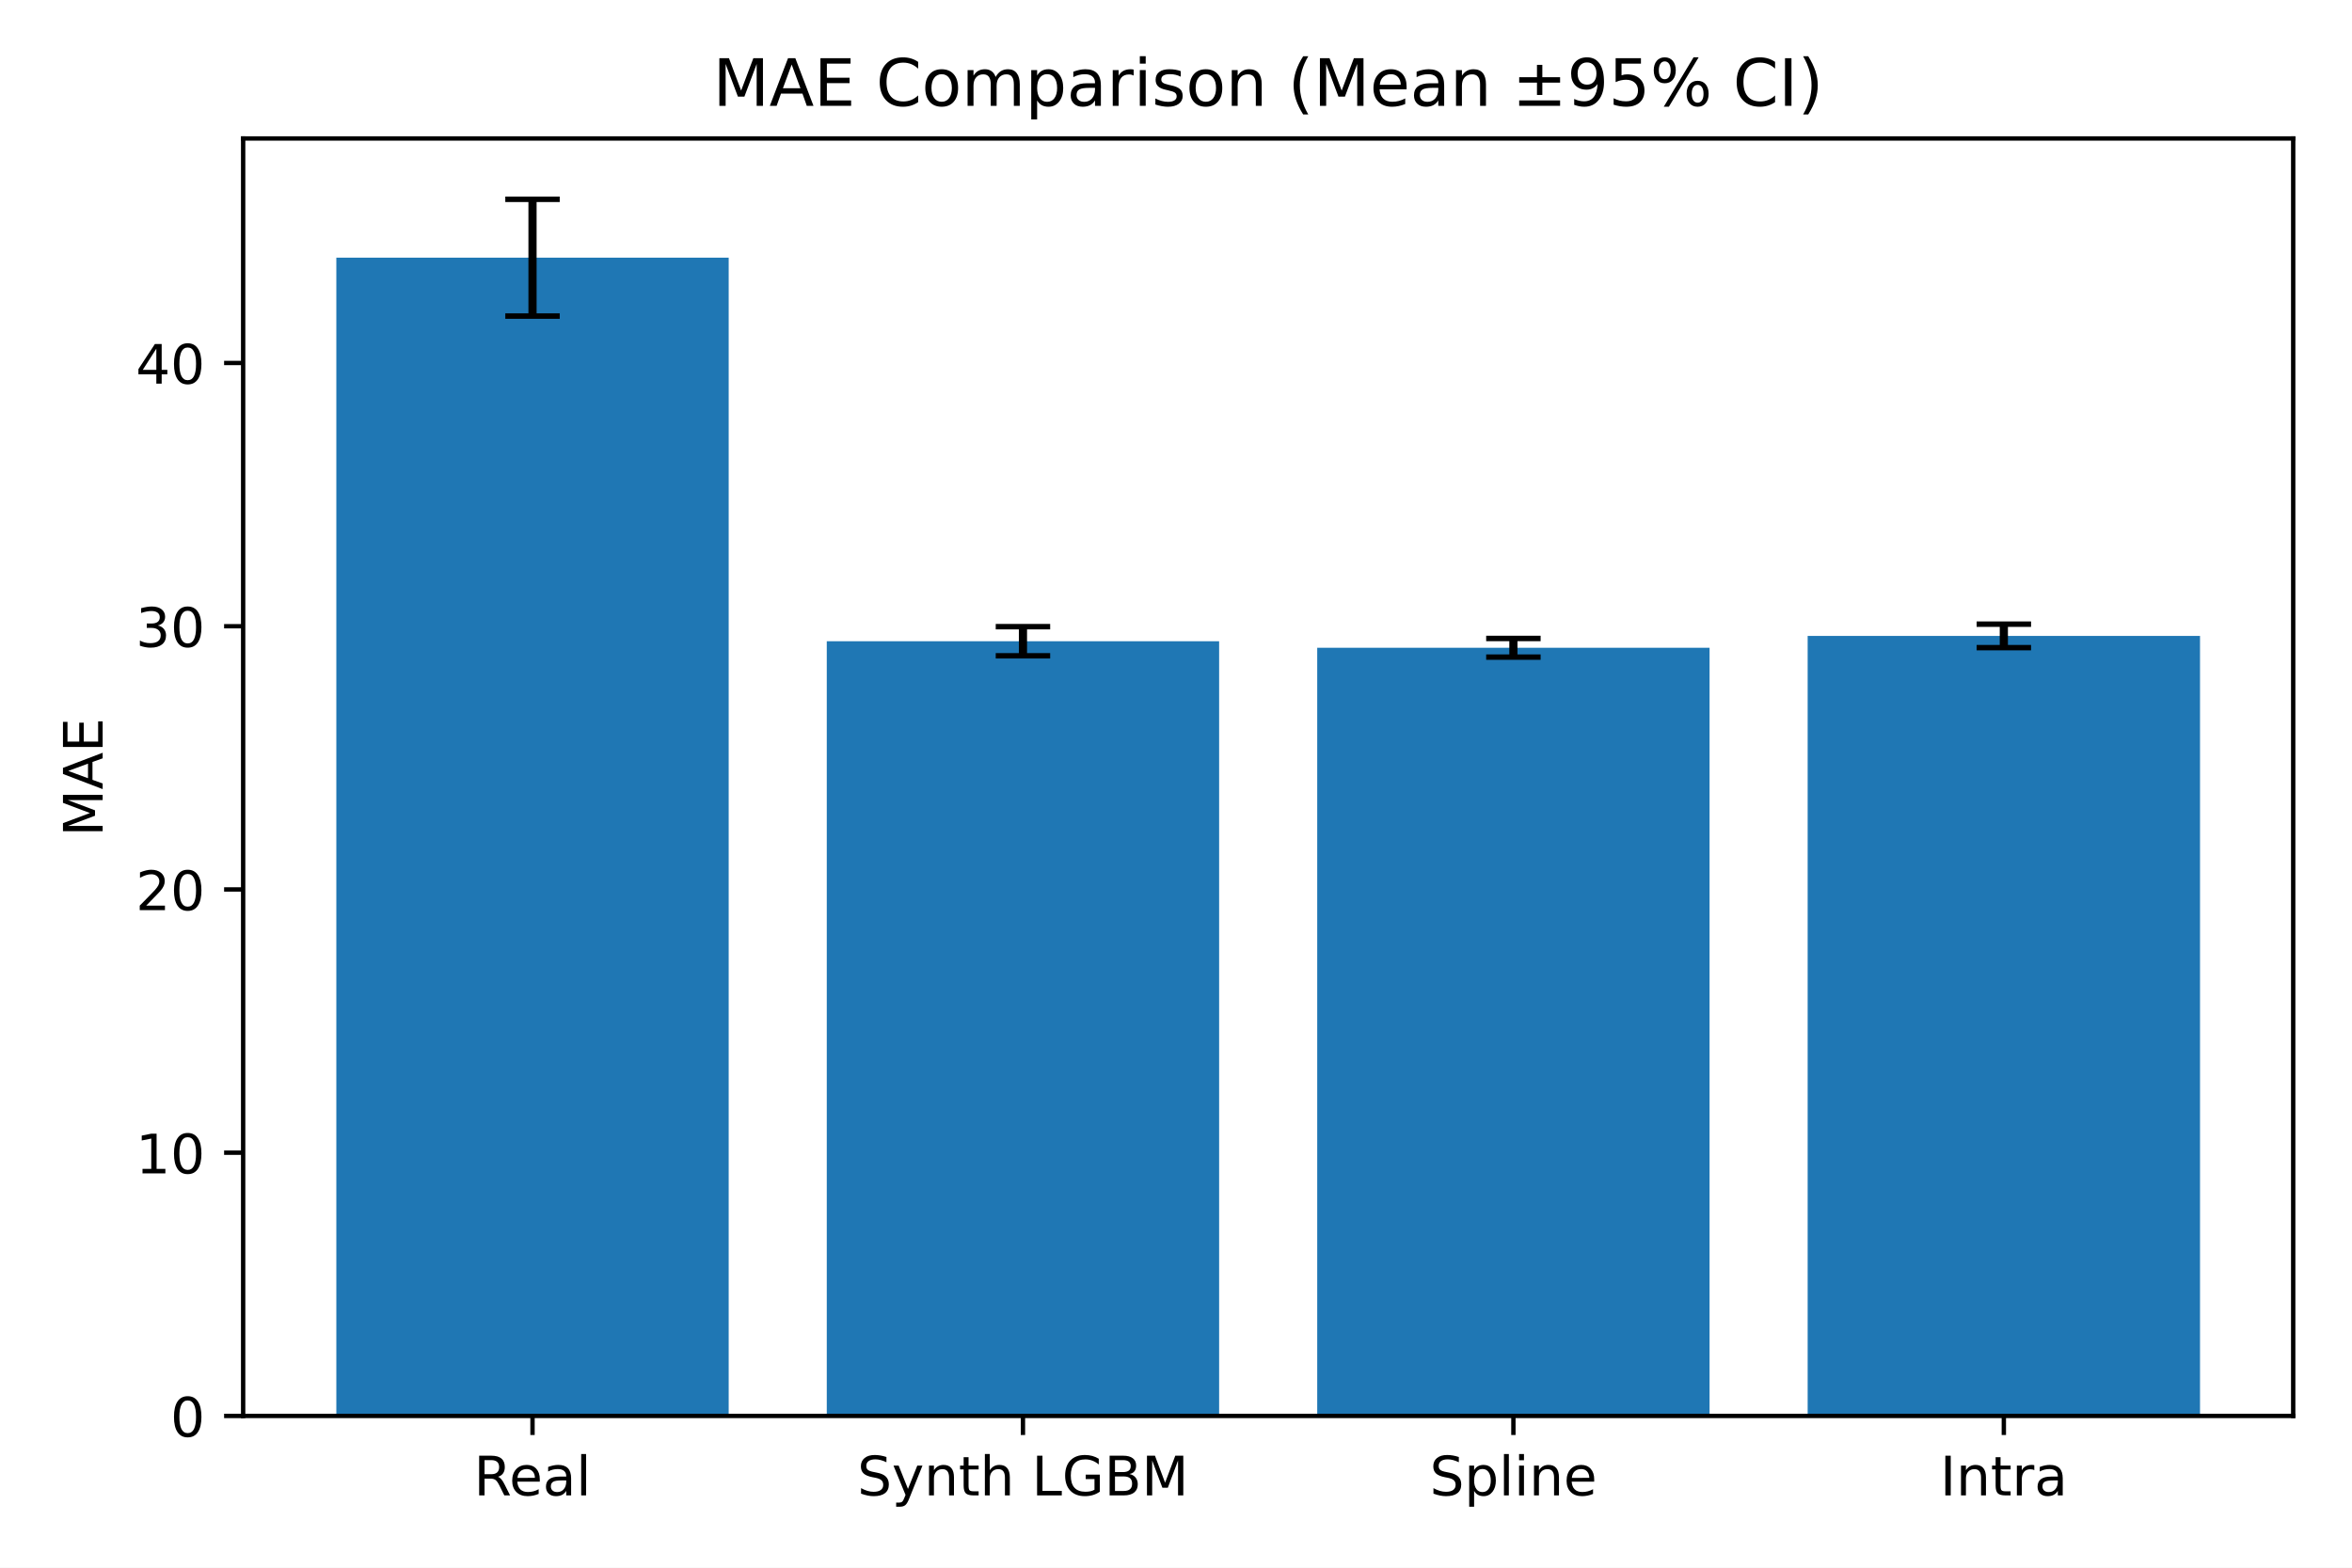
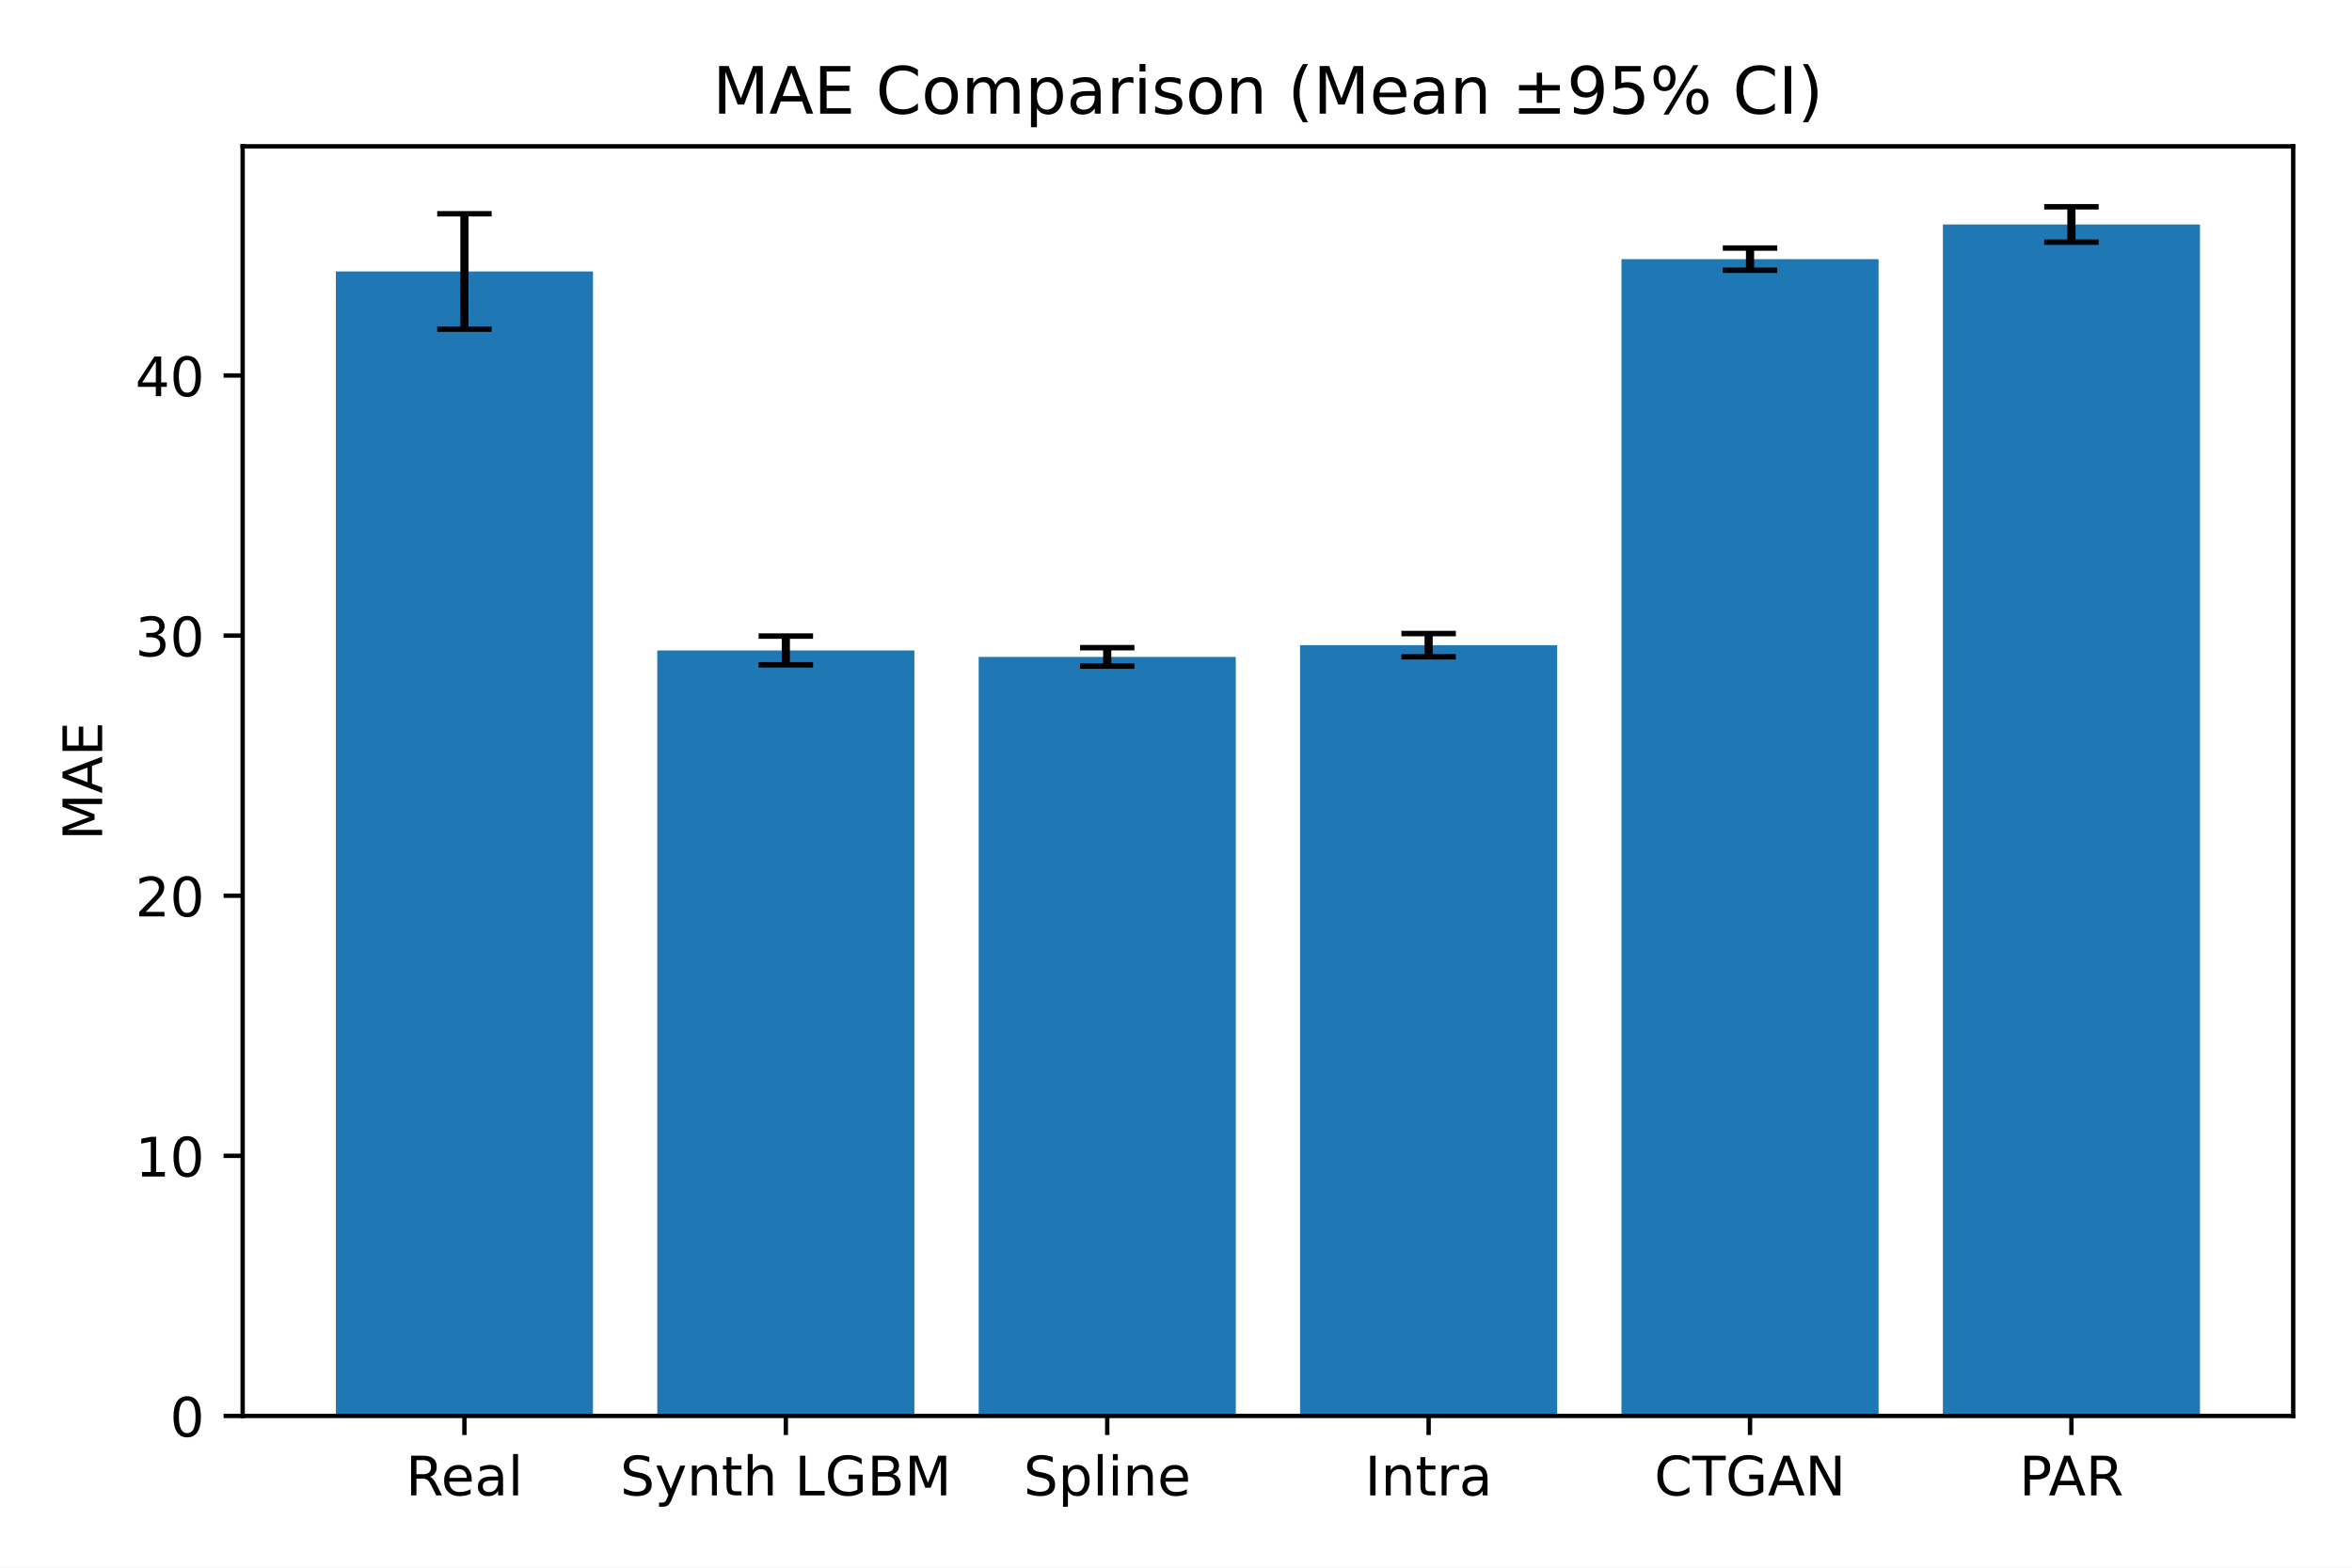
<svg xmlns="http://www.w3.org/2000/svg" xmlns:xlink="http://www.w3.org/1999/xlink" width="432pt" height="288pt" viewBox="0 0 432 288" version="1.1">
  <defs>
    <style type="text/css">*{stroke-linejoin: round; stroke-linecap: butt}</style>
  </defs>
  <g id="figure_1">
    <g id="patch_1">
      <path d="M 0 288  L 432 288  L 432 0  L 0 0  z " style="fill: #ffffff" />
    </g>
    <g id="axes_1">
      <g id="patch_2">
-         <path d="M 44.66 260.12  L 421.2 260.12  L 421.2 25.44  L 44.66 25.44  z " style="fill: #ffffff" />
+         <path d="M 44.57 260.12  L 421.2 260.12  L 421.2 26.88  L 44.57 26.88  z " style="fill: #ffffff" />
      </g>
      <g id="patch_3">
-         <path d="M 61.775 260.12  L 133.841 260.12  L 133.841 47.341  L 61.775 47.341  z " clip-path="url(#p9db245fe39)" style="fill: #1f77b4" />
+         <path d="M 61.69 260.12  L 108.916 260.12  L 108.916 49.871  L 61.69 49.871  z " clip-path="url(#p31f919d23a)" style="fill: #1f77b4" />
      </g>
      <g id="patch_4">
-         <path d="M 151.857 260.12  L 223.922 260.12  L 223.922 117.802  L 151.857 117.802  z " clip-path="url(#p9db245fe39)" style="fill: #1f77b4" />
+         <path d="M 120.722 260.12  L 167.949 260.12  L 167.949 119.494  L 120.722 119.494  z " clip-path="url(#p31f919d23a)" style="fill: #1f77b4" />
      </g>
      <g id="patch_5">
-         <path d="M 241.938 260.12  L 314.003 260.12  L 314.003 119.003  L 241.938 119.003  z " clip-path="url(#p9db245fe39)" style="fill: #1f77b4" />
+         <path d="M 179.755 260.12  L 226.982 260.12  L 226.982 120.681  L 179.755 120.681  z " clip-path="url(#p31f919d23a)" style="fill: #1f77b4" />
      </g>
      <g id="patch_6">
-         <path d="M 332.019 260.12  L 404.085 260.12  L 404.085 116.821  L 332.019 116.821  z " clip-path="url(#p9db245fe39)" style="fill: #1f77b4" />
+         <path d="M 238.788 260.12  L 286.015 260.12  L 286.015 118.525  L 238.788 118.525  z " clip-path="url(#p31f919d23a)" style="fill: #1f77b4" />
+       </g>
+       <g id="patch_7">
+         <path d="M 297.821 260.12  L 345.048 260.12  L 345.048 47.612  L 297.821 47.612  z " clip-path="url(#p31f919d23a)" style="fill: #1f77b4" />
+       </g>
+       <g id="patch_8">
+         <path d="M 356.854 260.12  L 404.08 260.12  L 404.08 41.238  L 356.854 41.238  z " clip-path="url(#p31f919d23a)" style="fill: #1f77b4" />
      </g>
      <g id="matplotlib.axis_1">
        <g id="xtick_1">
          <g id="line2d_1">
            <defs>
-               <path id="m8ccba2ade0" d="M 0 0  L 0 3.5  " style="stroke: #000000; stroke-width: 0.8" />
+               <path id="me84901cdd6" d="M 0 0  L 0 3.5  " style="stroke: #000000; stroke-width: 0.8" />
            </defs>
            <g>
-               <use xlink:href="#m8ccba2ade0" x="97.808" y="260.12" style="stroke: #000000; stroke-width: 0.8" />
+               <use xlink:href="#me84901cdd6" x="85.303" y="260.12" style="stroke: #000000; stroke-width: 0.8" />
            </g>
          </g>
          <g id="text_1">
-             <g transform="translate(87.02908 274.7184) scale(0.1 -0.1)">
+             <g transform="translate(74.5238 274.7184) scale(0.1 -0.1)">
              <defs>
                <path id="DejaVuSans-52" d="M 2841 2188  Q 3044 2119 3236 1894  Q 3428 1669 3622 1275  L 4263 0  L 3584 0  L 2988 1197  Q 2756 1666 2539 1819  Q 2322 1972 1947 1972  L 1259 1972  L 1259 0  L 628 0  L 628 4666  L 2053 4666  Q 2853 4666 3247 4331  Q 3641 3997 3641 3322  Q 3641 2881 3436 2590  Q 3231 2300 2841 2188  z M 1259 4147  L 1259 2491  L 2053 2491  Q 2509 2491 2742 2702  Q 2975 2913 2975 3322  Q 2975 3731 2742 3939  Q 2509 4147 2053 4147  L 1259 4147  z " transform="scale(0.015625)" />
                <path id="DejaVuSans-65" d="M 3597 1894  L 3597 1613  L 953 1613  Q 991 1019 1311 708  Q 1631 397 2203 397  Q 2534 397 2845 478  Q 3156 559 3463 722  L 3463 178  Q 3153 47 2828 -22  Q 2503 -91 2169 -91  Q 1331 -91 842 396  Q 353 884 353 1716  Q 353 2575 817 3079  Q 1281 3584 2069 3584  Q 2775 3584 3186 3129  Q 3597 2675 3597 1894  z M 3022 2063  Q 3016 2534 2758 2815  Q 2500 3097 2075 3097  Q 1594 3097 1305 2825  Q 1016 2553 972 2059  L 3022 2063  z " transform="scale(0.015625)" />
                <path id="DejaVuSans-61" d="M 2194 1759  Q 1497 1759 1228 1600  Q 959 1441 959 1056  Q 959 750 1161 570  Q 1363 391 1709 391  Q 2188 391 2477 730  Q 2766 1069 2766 1631  L 2766 1759  L 2194 1759  z M 3341 1997  L 3341 0  L 2766 0  L 2766 531  Q 2569 213 2275 61  Q 1981 -91 1556 -91  Q 1019 -91 701 211  Q 384 513 384 1019  Q 384 1609 779 1909  Q 1175 2209 1959 2209  L 2766 2209  L 2766 2266  Q 2766 2663 2505 2880  Q 2244 3097 1772 3097  Q 1472 3097 1187 3025  Q 903 2953 641 2809  L 641 3341  Q 956 3463 1253 3523  Q 1550 3584 1831 3584  Q 2591 3584 2966 3190  Q 3341 2797 3341 1997  z " transform="scale(0.015625)" />
                <path id="DejaVuSans-6c" d="M 603 4863  L 1178 4863  L 1178 0  L 603 0  L 603 4863  z " transform="scale(0.015625)" />
              </defs>
              <use xlink:href="#DejaVuSans-52" />
              <use xlink:href="#DejaVuSans-65" transform="translate(64.98242 0)" />
              <use xlink:href="#DejaVuSans-61" transform="translate(126.5059 0)" />
              <use xlink:href="#DejaVuSans-6c" transform="translate(187.7852 0)" />
            </g>
          </g>
        </g>
        <g id="xtick_2">
          <g id="line2d_2">
            <g>
-               <use xlink:href="#m8ccba2ade0" x="187.889" y="260.12" style="stroke: #000000; stroke-width: 0.8" />
+               <use xlink:href="#me84901cdd6" x="144.336" y="260.12" style="stroke: #000000; stroke-width: 0.8" />
            </g>
          </g>
          <g id="text_2">
-             <g transform="translate(157.4643 274.7184) scale(0.1 -0.1)">
+             <g transform="translate(113.9106 274.7184) scale(0.1 -0.1)">
              <defs>
                <path id="DejaVuSans-53" d="M 3425 4513  L 3425 3897  Q 3066 4069 2747 4153  Q 2428 4238 2131 4238  Q 1616 4238 1336 4038  Q 1056 3838 1056 3469  Q 1056 3159 1242 3001  Q 1428 2844 1947 2747  L 2328 2669  Q 3034 2534 3370 2195  Q 3706 1856 3706 1288  Q 3706 609 3251 259  Q 2797 -91 1919 -91  Q 1588 -91 1214 -16  Q 841 59 441 206  L 441 856  Q 825 641 1194 531  Q 1563 422 1919 422  Q 2459 422 2753 634  Q 3047 847 3047 1241  Q 3047 1584 2836 1778  Q 2625 1972 2144 2069  L 1759 2144  Q 1053 2284 737 2584  Q 422 2884 422 3419  Q 422 4038 858 4394  Q 1294 4750 2059 4750  Q 2388 4750 2728 4690  Q 3069 4631 3425 4513  z " transform="scale(0.015625)" />
                <path id="DejaVuSans-79" d="M 2059 -325  Q 1816 -950 1584 -1140  Q 1353 -1331 966 -1331  L 506 -1331  L 506 -850  L 844 -850  Q 1081 -850 1212 -737  Q 1344 -625 1503 -206  L 1606 56  L 191 3500  L 800 3500  L 1894 763  L 2988 3500  L 3597 3500  L 2059 -325  z " transform="scale(0.015625)" />
                <path id="DejaVuSans-6e" d="M 3513 2113  L 3513 0  L 2938 0  L 2938 2094  Q 2938 2591 2744 2837  Q 2550 3084 2163 3084  Q 1697 3084 1428 2787  Q 1159 2491 1159 1978  L 1159 0  L 581 0  L 581 3500  L 1159 3500  L 1159 2956  Q 1366 3272 1645 3428  Q 1925 3584 2291 3584  Q 2894 3584 3203 3211  Q 3513 2838 3513 2113  z " transform="scale(0.015625)" />
                <path id="DejaVuSans-74" d="M 1172 4494  L 1172 3500  L 2356 3500  L 2356 3053  L 1172 3053  L 1172 1153  Q 1172 725 1289 603  Q 1406 481 1766 481  L 2356 481  L 2356 0  L 1766 0  Q 1100 0 847 248  Q 594 497 594 1153  L 594 3053  L 172 3053  L 172 3500  L 594 3500  L 594 4494  L 1172 4494  z " transform="scale(0.015625)" />
                <path id="DejaVuSans-68" d="M 3513 2113  L 3513 0  L 2938 0  L 2938 2094  Q 2938 2591 2744 2837  Q 2550 3084 2163 3084  Q 1697 3084 1428 2787  Q 1159 2491 1159 1978  L 1159 0  L 581 0  L 581 4863  L 1159 4863  L 1159 2956  Q 1366 3272 1645 3428  Q 1925 3584 2291 3584  Q 2894 3584 3203 3211  Q 3513 2838 3513 2113  z " transform="scale(0.015625)" />
                <path id="DejaVuSans-20" transform="scale(0.015625)" />
                <path id="DejaVuSans-4c" d="M 628 4666  L 1259 4666  L 1259 531  L 3531 531  L 3531 0  L 628 0  L 628 4666  z " transform="scale(0.015625)" />
                <path id="DejaVuSans-47" d="M 3809 666  L 3809 1919  L 2778 1919  L 2778 2438  L 4434 2438  L 4434 434  Q 4069 175 3628 42  Q 3188 -91 2688 -91  Q 1594 -91 976 548  Q 359 1188 359 2328  Q 359 3472 976 4111  Q 1594 4750 2688 4750  Q 3144 4750 3555 4637  Q 3966 4525 4313 4306  L 4313 3634  Q 3963 3931 3569 4081  Q 3175 4231 2741 4231  Q 1884 4231 1454 3753  Q 1025 3275 1025 2328  Q 1025 1384 1454 906  Q 1884 428 2741 428  Q 3075 428 3337 486  Q 3600 544 3809 666  z " transform="scale(0.015625)" />
                <path id="DejaVuSans-42" d="M 1259 2228  L 1259 519  L 2272 519  Q 2781 519 3026 730  Q 3272 941 3272 1375  Q 3272 1813 3026 2020  Q 2781 2228 2272 2228  L 1259 2228  z M 1259 4147  L 1259 2741  L 2194 2741  Q 2656 2741 2882 2914  Q 3109 3088 3109 3444  Q 3109 3797 2882 3972  Q 2656 4147 2194 4147  L 1259 4147  z M 628 4666  L 2241 4666  Q 2963 4666 3353 4366  Q 3744 4066 3744 3513  Q 3744 3084 3544 2831  Q 3344 2578 2956 2516  Q 3422 2416 3680 2098  Q 3938 1781 3938 1306  Q 3938 681 3513 340  Q 3088 0 2303 0  L 628 0  L 628 4666  z " transform="scale(0.015625)" />
                <path id="DejaVuSans-4d" d="M 628 4666  L 1569 4666  L 2759 1491  L 3956 4666  L 4897 4666  L 4897 0  L 4281 0  L 4281 4097  L 3078 897  L 2444 897  L 1241 4097  L 1241 0  L 628 0  L 628 4666  z " transform="scale(0.015625)" />
              </defs>
              <use xlink:href="#DejaVuSans-53" />
              <use xlink:href="#DejaVuSans-79" transform="translate(63.47656 0)" />
              <use xlink:href="#DejaVuSans-6e" transform="translate(122.6562 0)" />
              <use xlink:href="#DejaVuSans-74" transform="translate(186.0352 0)" />
              <use xlink:href="#DejaVuSans-68" transform="translate(225.2441 0)" />
              <use xlink:href="#DejaVuSans-20" transform="translate(288.623 0)" />
              <use xlink:href="#DejaVuSans-4c" transform="translate(320.4102 0)" />
              <use xlink:href="#DejaVuSans-47" transform="translate(376.123 0)" />
              <use xlink:href="#DejaVuSans-42" transform="translate(453.6133 0)" />
              <use xlink:href="#DejaVuSans-4d" transform="translate(522.2168 0)" />
            </g>
          </g>
        </g>
        <g id="xtick_3">
          <g id="line2d_3">
            <g>
-               <use xlink:href="#m8ccba2ade0" x="277.971" y="260.12" style="stroke: #000000; stroke-width: 0.8" />
+               <use xlink:href="#me84901cdd6" x="203.369" y="260.12" style="stroke: #000000; stroke-width: 0.8" />
            </g>
          </g>
          <g id="text_3">
-             <g transform="translate(262.5988 274.7184) scale(0.1 -0.1)">
+             <g transform="translate(187.9967 274.7184) scale(0.1 -0.1)">
              <defs>
                <path id="DejaVuSans-70" d="M 1159 525  L 1159 -1331  L 581 -1331  L 581 3500  L 1159 3500  L 1159 2969  Q 1341 3281 1617 3432  Q 1894 3584 2278 3584  Q 2916 3584 3314 3078  Q 3713 2572 3713 1747  Q 3713 922 3314 415  Q 2916 -91 2278 -91  Q 1894 -91 1617 61  Q 1341 213 1159 525  z M 3116 1747  Q 3116 2381 2855 2742  Q 2594 3103 2138 3103  Q 1681 3103 1420 2742  Q 1159 2381 1159 1747  Q 1159 1113 1420 752  Q 1681 391 2138 391  Q 2594 391 2855 752  Q 3116 1113 3116 1747  z " transform="scale(0.015625)" />
                <path id="DejaVuSans-69" d="M 603 3500  L 1178 3500  L 1178 0  L 603 0  L 603 3500  z M 603 4863  L 1178 4863  L 1178 4134  L 603 4134  L 603 4863  z " transform="scale(0.015625)" />
              </defs>
              <use xlink:href="#DejaVuSans-53" />
              <use xlink:href="#DejaVuSans-70" transform="translate(63.47656 0)" />
              <use xlink:href="#DejaVuSans-6c" transform="translate(126.9531 0)" />
              <use xlink:href="#DejaVuSans-69" transform="translate(154.7363 0)" />
              <use xlink:href="#DejaVuSans-6e" transform="translate(182.5195 0)" />
              <use xlink:href="#DejaVuSans-65" transform="translate(245.8984 0)" />
            </g>
          </g>
        </g>
        <g id="xtick_4">
          <g id="line2d_4">
            <g>
-               <use xlink:href="#m8ccba2ade0" x="368.052" y="260.12" style="stroke: #000000; stroke-width: 0.8" />
+               <use xlink:href="#me84901cdd6" x="262.401" y="260.12" style="stroke: #000000; stroke-width: 0.8" />
            </g>
          </g>
          <g id="text_4">
-             <g transform="translate(356.3286 274.7184) scale(0.1 -0.1)">
+             <g transform="translate(250.678 274.7184) scale(0.1 -0.1)">
              <defs>
                <path id="DejaVuSans-49" d="M 628 4666  L 1259 4666  L 1259 0  L 628 0  L 628 4666  z " transform="scale(0.015625)" />
                <path id="DejaVuSans-72" d="M 2631 2963  Q 2534 3019 2420 3045  Q 2306 3072 2169 3072  Q 1681 3072 1420 2755  Q 1159 2438 1159 1844  L 1159 0  L 581 0  L 581 3500  L 1159 3500  L 1159 2956  Q 1341 3275 1631 3429  Q 1922 3584 2338 3584  Q 2397 3584 2469 3576  Q 2541 3569 2628 3553  L 2631 2963  z " transform="scale(0.015625)" />
              </defs>
              <use xlink:href="#DejaVuSans-49" />
              <use xlink:href="#DejaVuSans-6e" transform="translate(29.49219 0)" />
              <use xlink:href="#DejaVuSans-74" transform="translate(92.87109 0)" />
              <use xlink:href="#DejaVuSans-72" transform="translate(132.0801 0)" />
              <use xlink:href="#DejaVuSans-61" transform="translate(173.1934 0)" />
            </g>
          </g>
        </g>
+         <g id="xtick_5">
+           <g id="line2d_5">
+             <g>
+               <use xlink:href="#me84901cdd6" x="321.434" y="260.12" style="stroke: #000000; stroke-width: 0.8" />
+             </g>
+           </g>
+           <g id="text_5">
+             <g transform="translate(303.8539 274.7184) scale(0.1 -0.1)">
+               <defs>
+                 <path id="DejaVuSans-43" d="M 4122 4306  L 4122 3641  Q 3803 3938 3442 4084  Q 3081 4231 2675 4231  Q 1875 4231 1450 3742  Q 1025 3253 1025 2328  Q 1025 1406 1450 917  Q 1875 428 2675 428  Q 3081 428 3442 575  Q 3803 722 4122 1019  L 4122 359  Q 3791 134 3420 21  Q 3050 -91 2638 -91  Q 1578 -91 968 557  Q 359 1206 359 2328  Q 359 3453 968 4101  Q 1578 4750 2638 4750  Q 3056 4750 3426 4639  Q 3797 4528 4122 4306  z " transform="scale(0.015625)" />
+                 <path id="DejaVuSans-54" d="M -19 4666  L 3928 4666  L 3928 4134  L 2272 4134  L 2272 0  L 1638 0  L 1638 4134  L -19 4134  L -19 4666  z " transform="scale(0.015625)" />
+                 <path id="DejaVuSans-41" d="M 2188 4044  L 1331 1722  L 3047 1722  L 2188 4044  z M 1831 4666  L 2547 4666  L 4325 0  L 3669 0  L 3244 1197  L 1141 1197  L 716 0  L 50 0  L 1831 4666  z " transform="scale(0.015625)" />
+                 <path id="DejaVuSans-4e" d="M 628 4666  L 1478 4666  L 3547 763  L 3547 4666  L 4159 4666  L 4159 0  L 3309 0  L 1241 3903  L 1241 0  L 628 0  L 628 4666  z " transform="scale(0.015625)" />
+               </defs>
+               <use xlink:href="#DejaVuSans-43" />
+               <use xlink:href="#DejaVuSans-54" transform="translate(69.82422 0)" />
+               <use xlink:href="#DejaVuSans-47" transform="translate(130.9082 0)" />
+               <use xlink:href="#DejaVuSans-41" transform="translate(208.3984 0)" />
+               <use xlink:href="#DejaVuSans-4e" transform="translate(276.8066 0)" />
+             </g>
+           </g>
+         </g>
+         <g id="xtick_6">
+           <g id="line2d_6">
+             <g>
+               <use xlink:href="#me84901cdd6" x="380.467" y="260.12" style="stroke: #000000; stroke-width: 0.8" />
+             </g>
+           </g>
+           <g id="text_6">
+             <g transform="translate(370.8767 274.7184) scale(0.1 -0.1)">
+               <defs>
+                 <path id="DejaVuSans-50" d="M 1259 4147  L 1259 2394  L 2053 2394  Q 2494 2394 2734 2622  Q 2975 2850 2975 3272  Q 2975 3691 2734 3919  Q 2494 4147 2053 4147  L 1259 4147  z M 628 4666  L 2053 4666  Q 2838 4666 3239 4311  Q 3641 3956 3641 3272  Q 3641 2581 3239 2228  Q 2838 1875 2053 1875  L 1259 1875  L 1259 0  L 628 0  L 628 4666  z " transform="scale(0.015625)" />
+               </defs>
+               <use xlink:href="#DejaVuSans-50" />
+               <use xlink:href="#DejaVuSans-41" transform="translate(53.92773 0)" />
+               <use xlink:href="#DejaVuSans-52" transform="translate(122.3359 0)" />
+             </g>
+           </g>
+         </g>
      </g>
      <g id="matplotlib.axis_2">
        <g id="ytick_1">
-           <g id="line2d_5">
+           <g id="line2d_7">
            <defs>
-               <path id="medbfc51e17" d="M 0 0  L -3.5 0  " style="stroke: #000000; stroke-width: 0.8" />
+               <path id="md0c606fb2f" d="M 0 0  L -3.5 0  " style="stroke: #000000; stroke-width: 0.8" />
            </defs>
            <g>
-               <use xlink:href="#medbfc51e17" x="44.66" y="260.12" style="stroke: #000000; stroke-width: 0.8" />
-             </g>
-           </g>
-           <g id="text_5">
-             <g transform="translate(31.2975 263.9192) scale(0.1 -0.1)">
+               <use xlink:href="#md0c606fb2f" x="44.57" y="260.12" style="stroke: #000000; stroke-width: 0.8" />
+             </g>
+           </g>
+           <g id="text_7">
+             <g transform="translate(31.2075 263.9192) scale(0.1 -0.1)">
              <defs>
                <path id="DejaVuSans-30" d="M 2034 4250  Q 1547 4250 1301 3770  Q 1056 3291 1056 2328  Q 1056 1369 1301 889  Q 1547 409 2034 409  Q 2525 409 2770 889  Q 3016 1369 3016 2328  Q 3016 3291 2770 3770  Q 2525 4250 2034 4250  z M 2034 4750  Q 2819 4750 3233 4129  Q 3647 3509 3647 2328  Q 3647 1150 3233 529  Q 2819 -91 2034 -91  Q 1250 -91 836 529  Q 422 1150 422 2328  Q 422 3509 836 4129  Q 1250 4750 2034 4750  z " transform="scale(0.015625)" />
              </defs>
              <use xlink:href="#DejaVuSans-30" />
            </g>
          </g>
        </g>
        <g id="ytick_2">
-           <g id="line2d_6">
-             <g>
-               <use xlink:href="#medbfc51e17" x="44.66" y="211.761" style="stroke: #000000; stroke-width: 0.8" />
-             </g>
-           </g>
-           <g id="text_6">
-             <g transform="translate(24.935 215.5604) scale(0.1 -0.1)">
+           <g id="line2d_8">
+             <g>
+               <use xlink:href="#md0c606fb2f" x="44.57" y="212.336" style="stroke: #000000; stroke-width: 0.8" />
+             </g>
+           </g>
+           <g id="text_8">
+             <g transform="translate(24.845 216.1353) scale(0.1 -0.1)">
              <defs>
                <path id="DejaVuSans-31" d="M 794 531  L 1825 531  L 1825 4091  L 703 3866  L 703 4441  L 1819 4666  L 2450 4666  L 2450 531  L 3481 531  L 3481 0  L 794 0  L 794 531  z " transform="scale(0.015625)" />
              </defs>
              <use xlink:href="#DejaVuSans-31" />
              <use xlink:href="#DejaVuSans-30" transform="translate(63.62305 0)" />
            </g>
          </g>
        </g>
        <g id="ytick_3">
-           <g id="line2d_7">
-             <g>
-               <use xlink:href="#medbfc51e17" x="44.66" y="163.402" style="stroke: #000000; stroke-width: 0.8" />
-             </g>
-           </g>
-           <g id="text_7">
-             <g transform="translate(24.935 167.2016) scale(0.1 -0.1)">
+           <g id="line2d_9">
+             <g>
+               <use xlink:href="#md0c606fb2f" x="44.57" y="164.552" style="stroke: #000000; stroke-width: 0.8" />
+             </g>
+           </g>
+           <g id="text_9">
+             <g transform="translate(24.845 168.3513) scale(0.1 -0.1)">
              <defs>
                <path id="DejaVuSans-32" d="M 1228 531  L 3431 531  L 3431 0  L 469 0  L 469 531  Q 828 903 1448 1529  Q 2069 2156 2228 2338  Q 2531 2678 2651 2914  Q 2772 3150 2772 3378  Q 2772 3750 2511 3984  Q 2250 4219 1831 4219  Q 1534 4219 1204 4116  Q 875 4013 500 3803  L 500 4441  Q 881 4594 1212 4672  Q 1544 4750 1819 4750  Q 2544 4750 2975 4387  Q 3406 4025 3406 3419  Q 3406 3131 3298 2873  Q 3191 2616 2906 2266  Q 2828 2175 2409 1742  Q 1991 1309 1228 531  z " transform="scale(0.015625)" />
              </defs>
              <use xlink:href="#DejaVuSans-32" />
              <use xlink:href="#DejaVuSans-30" transform="translate(63.62305 0)" />
            </g>
          </g>
        </g>
        <g id="ytick_4">
-           <g id="line2d_8">
-             <g>
-               <use xlink:href="#medbfc51e17" x="44.66" y="115.044" style="stroke: #000000; stroke-width: 0.8" />
-             </g>
-           </g>
-           <g id="text_8">
-             <g transform="translate(24.935 118.8427) scale(0.1 -0.1)">
+           <g id="line2d_10">
+             <g>
+               <use xlink:href="#md0c606fb2f" x="44.57" y="116.768" style="stroke: #000000; stroke-width: 0.8" />
+             </g>
+           </g>
+           <g id="text_10">
+             <g transform="translate(24.845 120.5674) scale(0.1 -0.1)">
              <defs>
                <path id="DejaVuSans-33" d="M 2597 2516  Q 3050 2419 3304 2112  Q 3559 1806 3559 1356  Q 3559 666 3084 287  Q 2609 -91 1734 -91  Q 1441 -91 1130 -33  Q 819 25 488 141  L 488 750  Q 750 597 1062 519  Q 1375 441 1716 441  Q 2309 441 2620 675  Q 2931 909 2931 1356  Q 2931 1769 2642 2001  Q 2353 2234 1838 2234  L 1294 2234  L 1294 2753  L 1863 2753  Q 2328 2753 2575 2939  Q 2822 3125 2822 3475  Q 2822 3834 2567 4026  Q 2313 4219 1838 4219  Q 1578 4219 1281 4162  Q 984 4106 628 3988  L 628 4550  Q 988 4650 1302 4700  Q 1616 4750 1894 4750  Q 2613 4750 3031 4423  Q 3450 4097 3450 3541  Q 3450 3153 3228 2886  Q 3006 2619 2597 2516  z " transform="scale(0.015625)" />
              </defs>
              <use xlink:href="#DejaVuSans-33" />
              <use xlink:href="#DejaVuSans-30" transform="translate(63.62305 0)" />
            </g>
          </g>
        </g>
        <g id="ytick_5">
-           <g id="line2d_9">
-             <g>
-               <use xlink:href="#medbfc51e17" x="44.66" y="66.685" style="stroke: #000000; stroke-width: 0.8" />
-             </g>
-           </g>
-           <g id="text_9">
-             <g transform="translate(24.935 70.48391) scale(0.1 -0.1)">
+           <g id="line2d_11">
+             <g>
+               <use xlink:href="#md0c606fb2f" x="44.57" y="68.984" style="stroke: #000000; stroke-width: 0.8" />
+             </g>
+           </g>
+           <g id="text_11">
+             <g transform="translate(24.845 72.78343) scale(0.1 -0.1)">
              <defs>
                <path id="DejaVuSans-34" d="M 2419 4116  L 825 1625  L 2419 1625  L 2419 4116  z M 2253 4666  L 3047 4666  L 3047 1625  L 3713 1625  L 3713 1100  L 3047 1100  L 3047 0  L 2419 0  L 2419 1100  L 313 1100  L 313 1709  L 2253 4666  z " transform="scale(0.015625)" />
              </defs>
              <use xlink:href="#DejaVuSans-34" />
              <use xlink:href="#DejaVuSans-30" transform="translate(63.62305 0)" />
            </g>
          </g>
        </g>
-         <g id="text_10">
-           <g transform="translate(18.85531 153.6738) rotate(-90) scale(0.1 -0.1)">
+         <g id="text_12">
+           <g transform="translate(18.76531 154.3938) rotate(-90) scale(0.1 -0.1)">
            <defs>
-               <path id="DejaVuSans-41" d="M 2188 4044  L 1331 1722  L 3047 1722  L 2188 4044  z M 1831 4666  L 2547 4666  L 4325 0  L 3669 0  L 3244 1197  L 1141 1197  L 716 0  L 50 0  L 1831 4666  z " transform="scale(0.015625)" />
              <path id="DejaVuSans-45" d="M 628 4666  L 3578 4666  L 3578 4134  L 1259 4134  L 1259 2753  L 3481 2753  L 3481 2222  L 1259 2222  L 1259 531  L 3634 531  L 3634 0  L 628 0  L 628 4666  z " transform="scale(0.015625)" />
            </defs>
            <use xlink:href="#DejaVuSans-4d" />
            <use xlink:href="#DejaVuSans-41" transform="translate(86.2793 0)" />
            <use xlink:href="#DejaVuSans-45" transform="translate(154.6875 0)" />
          </g>
        </g>
      </g>
      <g id="LineCollection_1">
-         <path d="M 97.808 58.067  L 97.808 36.615  " clip-path="url(#p9db245fe39)" style="fill: none; stroke: #000000; stroke-width: 1.5" />
-         <path d="M 187.889 120.476  L 187.889 115.127  " clip-path="url(#p9db245fe39)" style="fill: none; stroke: #000000; stroke-width: 1.5" />
-         <path d="M 277.971 120.718  L 277.971 117.289  " clip-path="url(#p9db245fe39)" style="fill: none; stroke: #000000; stroke-width: 1.5" />
-         <path d="M 368.052 118.979  L 368.052 114.664  " clip-path="url(#p9db245fe39)" style="fill: none; stroke: #000000; stroke-width: 1.5" />
-       </g>
-       <g id="line2d_10">
+         <path d="M 85.303 60.469  L 85.303 39.272  " clip-path="url(#p31f919d23a)" style="fill: none; stroke: #000000; stroke-width: 1.5" />
+         <path d="M 144.336 122.136  L 144.336 116.851  " clip-path="url(#p31f919d23a)" style="fill: none; stroke: #000000; stroke-width: 1.5" />
+         <path d="M 203.369 122.375  L 203.369 118.987  " clip-path="url(#p31f919d23a)" style="fill: none; stroke: #000000; stroke-width: 1.5" />
+         <path d="M 262.401 120.657  L 262.401 116.393  " clip-path="url(#p31f919d23a)" style="fill: none; stroke: #000000; stroke-width: 1.5" />
+         <path d="M 321.434 49.65  L 321.434 45.573  " clip-path="url(#p31f919d23a)" style="fill: none; stroke: #000000; stroke-width: 1.5" />
+         <path d="M 380.467 44.49  L 380.467 37.987  " clip-path="url(#p31f919d23a)" style="fill: none; stroke: #000000; stroke-width: 1.5" />
+       </g>
+       <g id="line2d_12">
        <defs>
-           <path id="m632babb3df" d="M 5 0  L -5 -0  " style="stroke: #000000" />
+           <path id="md64813f39f" d="M 5 0  L -5 -0  " style="stroke: #000000" />
        </defs>
-         <g clip-path="url(#p9db245fe39)">
-           <use xlink:href="#m632babb3df" x="97.808" y="58.067" style="fill: #1f77b4; stroke: #000000" />
-           <use xlink:href="#m632babb3df" x="187.889" y="120.476" style="fill: #1f77b4; stroke: #000000" />
-           <use xlink:href="#m632babb3df" x="277.971" y="120.718" style="fill: #1f77b4; stroke: #000000" />
-           <use xlink:href="#m632babb3df" x="368.052" y="118.979" style="fill: #1f77b4; stroke: #000000" />
-         </g>
-       </g>
-       <g id="line2d_11">
-         <g clip-path="url(#p9db245fe39)">
-           <use xlink:href="#m632babb3df" x="97.808" y="36.615" style="fill: #1f77b4; stroke: #000000" />
-           <use xlink:href="#m632babb3df" x="187.889" y="115.127" style="fill: #1f77b4; stroke: #000000" />
-           <use xlink:href="#m632babb3df" x="277.971" y="117.289" style="fill: #1f77b4; stroke: #000000" />
-           <use xlink:href="#m632babb3df" x="368.052" y="114.664" style="fill: #1f77b4; stroke: #000000" />
-         </g>
-       </g>
-       <g id="patch_7">
-         <path d="M 44.66 260.12  L 44.66 25.44  " style="fill: none; stroke: #000000; stroke-width: 0.8; stroke-linejoin: miter; stroke-linecap: square" />
-       </g>
-       <g id="patch_8">
-         <path d="M 421.2 260.12  L 421.2 25.44  " style="fill: none; stroke: #000000; stroke-width: 0.8; stroke-linejoin: miter; stroke-linecap: square" />
+         <g clip-path="url(#p31f919d23a)">
+           <use xlink:href="#md64813f39f" x="85.303" y="60.469" style="fill: #1f77b4; stroke: #000000" />
+           <use xlink:href="#md64813f39f" x="144.336" y="122.136" style="fill: #1f77b4; stroke: #000000" />
+           <use xlink:href="#md64813f39f" x="203.369" y="122.375" style="fill: #1f77b4; stroke: #000000" />
+           <use xlink:href="#md64813f39f" x="262.401" y="120.657" style="fill: #1f77b4; stroke: #000000" />
+           <use xlink:href="#md64813f39f" x="321.434" y="49.65" style="fill: #1f77b4; stroke: #000000" />
+           <use xlink:href="#md64813f39f" x="380.467" y="44.49" style="fill: #1f77b4; stroke: #000000" />
+         </g>
+       </g>
+       <g id="line2d_13">
+         <g clip-path="url(#p31f919d23a)">
+           <use xlink:href="#md64813f39f" x="85.303" y="39.272" style="fill: #1f77b4; stroke: #000000" />
+           <use xlink:href="#md64813f39f" x="144.336" y="116.851" style="fill: #1f77b4; stroke: #000000" />
+           <use xlink:href="#md64813f39f" x="203.369" y="118.987" style="fill: #1f77b4; stroke: #000000" />
+           <use xlink:href="#md64813f39f" x="262.401" y="116.393" style="fill: #1f77b4; stroke: #000000" />
+           <use xlink:href="#md64813f39f" x="321.434" y="45.573" style="fill: #1f77b4; stroke: #000000" />
+           <use xlink:href="#md64813f39f" x="380.467" y="37.987" style="fill: #1f77b4; stroke: #000000" />
+         </g>
      </g>
      <g id="patch_9">
-         <path d="M 44.66 260.12  L 421.2 260.12  " style="fill: none; stroke: #000000; stroke-width: 0.8; stroke-linejoin: miter; stroke-linecap: square" />
+         <path d="M 44.57 260.12  L 44.57 26.88  " style="fill: none; stroke: #000000; stroke-width: 0.8; stroke-linejoin: miter; stroke-linecap: square" />
      </g>
      <g id="patch_10">
-         <path d="M 44.66 25.44  L 421.2 25.44  " style="fill: none; stroke: #000000; stroke-width: 0.8; stroke-linejoin: miter; stroke-linecap: square" />
-       </g>
-       <g id="text_11">
-         <g transform="translate(130.9525 19.44) scale(0.12 -0.12)">
+         <path d="M 421.2 260.12  L 421.2 26.88  " style="fill: none; stroke: #000000; stroke-width: 0.8; stroke-linejoin: miter; stroke-linecap: square" />
+       </g>
+       <g id="patch_11">
+         <path d="M 44.57 260.12  L 421.2 260.12  " style="fill: none; stroke: #000000; stroke-width: 0.8; stroke-linejoin: miter; stroke-linecap: square" />
+       </g>
+       <g id="patch_12">
+         <path d="M 44.57 26.88  L 421.2 26.88  " style="fill: none; stroke: #000000; stroke-width: 0.8; stroke-linejoin: miter; stroke-linecap: square" />
+       </g>
+       <g id="text_13">
+         <g transform="translate(130.9075 20.88) scale(0.12 -0.12)">
          <defs>
-             <path id="DejaVuSans-43" d="M 4122 4306  L 4122 3641  Q 3803 3938 3442 4084  Q 3081 4231 2675 4231  Q 1875 4231 1450 3742  Q 1025 3253 1025 2328  Q 1025 1406 1450 917  Q 1875 428 2675 428  Q 3081 428 3442 575  Q 3803 722 4122 1019  L 4122 359  Q 3791 134 3420 21  Q 3050 -91 2638 -91  Q 1578 -91 968 557  Q 359 1206 359 2328  Q 359 3453 968 4101  Q 1578 4750 2638 4750  Q 3056 4750 3426 4639  Q 3797 4528 4122 4306  z " transform="scale(0.015625)" />
            <path id="DejaVuSans-6f" d="M 1959 3097  Q 1497 3097 1228 2736  Q 959 2375 959 1747  Q 959 1119 1226 758  Q 1494 397 1959 397  Q 2419 397 2687 759  Q 2956 1122 2956 1747  Q 2956 2369 2687 2733  Q 2419 3097 1959 3097  z M 1959 3584  Q 2709 3584 3137 3096  Q 3566 2609 3566 1747  Q 3566 888 3137 398  Q 2709 -91 1959 -91  Q 1206 -91 779 398  Q 353 888 353 1747  Q 353 2609 779 3096  Q 1206 3584 1959 3584  z " transform="scale(0.015625)" />
            <path id="DejaVuSans-6d" d="M 3328 2828  Q 3544 3216 3844 3400  Q 4144 3584 4550 3584  Q 5097 3584 5394 3201  Q 5691 2819 5691 2113  L 5691 0  L 5113 0  L 5113 2094  Q 5113 2597 4934 2840  Q 4756 3084 4391 3084  Q 3944 3084 3684 2787  Q 3425 2491 3425 1978  L 3425 0  L 2847 0  L 2847 2094  Q 2847 2600 2669 2842  Q 2491 3084 2119 3084  Q 1678 3084 1418 2786  Q 1159 2488 1159 1978  L 1159 0  L 581 0  L 581 3500  L 1159 3500  L 1159 2956  Q 1356 3278 1631 3431  Q 1906 3584 2284 3584  Q 2666 3584 2933 3390  Q 3200 3197 3328 2828  z " transform="scale(0.015625)" />
            <path id="DejaVuSans-73" d="M 2834 3397  L 2834 2853  Q 2591 2978 2328 3040  Q 2066 3103 1784 3103  Q 1356 3103 1142 2972  Q 928 2841 928 2578  Q 928 2378 1081 2264  Q 1234 2150 1697 2047  L 1894 2003  Q 2506 1872 2764 1633  Q 3022 1394 3022 966  Q 3022 478 2636 193  Q 2250 -91 1575 -91  Q 1294 -91 989 -36  Q 684 19 347 128  L 347 722  Q 666 556 975 473  Q 1284 391 1588 391  Q 1994 391 2212 530  Q 2431 669 2431 922  Q 2431 1156 2273 1281  Q 2116 1406 1581 1522  L 1381 1569  Q 847 1681 609 1914  Q 372 2147 372 2553  Q 372 3047 722 3315  Q 1072 3584 1716 3584  Q 2034 3584 2315 3537  Q 2597 3491 2834 3397  z " transform="scale(0.015625)" />
            <path id="DejaVuSans-28" d="M 1984 4856  Q 1566 4138 1362 3434  Q 1159 2731 1159 2009  Q 1159 1288 1364 580  Q 1569 -128 1984 -844  L 1484 -844  Q 1016 -109 783 600  Q 550 1309 550 2009  Q 550 2706 781 3412  Q 1013 4119 1484 4856  L 1984 4856  z " transform="scale(0.015625)" />
            <path id="DejaVuSans-b1" d="M 2944 4013  L 2944 2803  L 4684 2803  L 4684 2272  L 2944 2272  L 2944 1063  L 2419 1063  L 2419 2272  L 678 2272  L 678 2803  L 2419 2803  L 2419 4013  L 2944 4013  z M 678 531  L 4684 531  L 4684 0  L 678 0  L 678 531  z " transform="scale(0.015625)" />
            <path id="DejaVuSans-39" d="M 703 97  L 703 672  Q 941 559 1184 500  Q 1428 441 1663 441  Q 2288 441 2617 861  Q 2947 1281 2994 2138  Q 2813 1869 2534 1725  Q 2256 1581 1919 1581  Q 1219 1581 811 2004  Q 403 2428 403 3163  Q 403 3881 828 4315  Q 1253 4750 1959 4750  Q 2769 4750 3195 4129  Q 3622 3509 3622 2328  Q 3622 1225 3098 567  Q 2575 -91 1691 -91  Q 1453 -91 1209 -44  Q 966 3 703 97  z M 1959 2075  Q 2384 2075 2632 2365  Q 2881 2656 2881 3163  Q 2881 3666 2632 3958  Q 2384 4250 1959 4250  Q 1534 4250 1286 3958  Q 1038 3666 1038 3163  Q 1038 2656 1286 2365  Q 1534 2075 1959 2075  z " transform="scale(0.015625)" />
            <path id="DejaVuSans-35" d="M 691 4666  L 3169 4666  L 3169 4134  L 1269 4134  L 1269 2991  Q 1406 3038 1543 3061  Q 1681 3084 1819 3084  Q 2600 3084 3056 2656  Q 3513 2228 3513 1497  Q 3513 744 3044 326  Q 2575 -91 1722 -91  Q 1428 -91 1123 -41  Q 819 9 494 109  L 494 744  Q 775 591 1075 516  Q 1375 441 1709 441  Q 2250 441 2565 725  Q 2881 1009 2881 1497  Q 2881 1984 2565 2268  Q 2250 2553 1709 2553  Q 1456 2553 1204 2497  Q 953 2441 691 2322  L 691 4666  z " transform="scale(0.015625)" />
            <path id="DejaVuSans-25" d="M 4653 2053  Q 4381 2053 4226 1822  Q 4072 1591 4072 1178  Q 4072 772 4226 539  Q 4381 306 4653 306  Q 4919 306 5073 539  Q 5228 772 5228 1178  Q 5228 1588 5073 1820  Q 4919 2053 4653 2053  z M 4653 2450  Q 5147 2450 5437 2106  Q 5728 1763 5728 1178  Q 5728 594 5436 251  Q 5144 -91 4653 -91  Q 4153 -91 3862 251  Q 3572 594 3572 1178  Q 3572 1766 3864 2108  Q 4156 2450 4653 2450  z M 1428 4353  Q 1159 4353 1004 4120  Q 850 3888 850 3481  Q 850 3069 1003 2837  Q 1156 2606 1428 2606  Q 1700 2606 1854 2837  Q 2009 3069 2009 3481  Q 2009 3884 1853 4118  Q 1697 4353 1428 4353  z M 4250 4750  L 4750 4750  L 1831 -91  L 1331 -91  L 4250 4750  z M 1428 4750  Q 1922 4750 2215 4408  Q 2509 4066 2509 3481  Q 2509 2891 2217 2550  Q 1925 2209 1428 2209  Q 931 2209 642 2551  Q 353 2894 353 3481  Q 353 4063 643 4406  Q 934 4750 1428 4750  z " transform="scale(0.015625)" />
            <path id="DejaVuSans-29" d="M 513 4856  L 1013 4856  Q 1481 4119 1714 3412  Q 1947 2706 1947 2009  Q 1947 1309 1714 600  Q 1481 -109 1013 -844  L 513 -844  Q 928 -128 1133 580  Q 1338 1288 1338 2009  Q 1338 2731 1133 3434  Q 928 4138 513 4856  z " transform="scale(0.015625)" />
          </defs>
          <use xlink:href="#DejaVuSans-4d" />
          <use xlink:href="#DejaVuSans-41" transform="translate(86.2793 0)" />
          <use xlink:href="#DejaVuSans-45" transform="translate(154.6875 0)" />
          <use xlink:href="#DejaVuSans-20" transform="translate(217.8711 0)" />
          <use xlink:href="#DejaVuSans-43" transform="translate(249.6582 0)" />
          <use xlink:href="#DejaVuSans-6f" transform="translate(319.4824 0)" />
          <use xlink:href="#DejaVuSans-6d" transform="translate(380.6641 0)" />
          <use xlink:href="#DejaVuSans-70" transform="translate(478.0762 0)" />
          <use xlink:href="#DejaVuSans-61" transform="translate(541.5527 0)" />
          <use xlink:href="#DejaVuSans-72" transform="translate(602.832 0)" />
          <use xlink:href="#DejaVuSans-69" transform="translate(643.9453 0)" />
          <use xlink:href="#DejaVuSans-73" transform="translate(671.7285 0)" />
          <use xlink:href="#DejaVuSans-6f" transform="translate(723.8281 0)" />
          <use xlink:href="#DejaVuSans-6e" transform="translate(785.0098 0)" />
          <use xlink:href="#DejaVuSans-20" transform="translate(848.3887 0)" />
          <use xlink:href="#DejaVuSans-28" transform="translate(880.1758 0)" />
          <use xlink:href="#DejaVuSans-4d" transform="translate(919.1895 0)" />
          <use xlink:href="#DejaVuSans-65" transform="translate(1005.469 0)" />
          <use xlink:href="#DejaVuSans-61" transform="translate(1066.992 0)" />
          <use xlink:href="#DejaVuSans-6e" transform="translate(1128.271 0)" />
          <use xlink:href="#DejaVuSans-20" transform="translate(1191.65 0)" />
          <use xlink:href="#DejaVuSans-b1" transform="translate(1223.438 0)" />
          <use xlink:href="#DejaVuSans-39" transform="translate(1307.227 0)" />
          <use xlink:href="#DejaVuSans-35" transform="translate(1370.85 0)" />
          <use xlink:href="#DejaVuSans-25" transform="translate(1434.473 0)" />
          <use xlink:href="#DejaVuSans-20" transform="translate(1529.492 0)" />
          <use xlink:href="#DejaVuSans-43" transform="translate(1561.279 0)" />
          <use xlink:href="#DejaVuSans-49" transform="translate(1631.104 0)" />
          <use xlink:href="#DejaVuSans-29" transform="translate(1660.596 0)" />
        </g>
      </g>
    </g>
  </g>
  <defs>
-     <clipPath id="p9db245fe39">
-       <rect x="44.66" y="25.44" width="376.54" height="234.68" />
+     <clipPath id="p31f919d23a">
+       <rect x="44.57" y="26.88" width="376.63" height="233.24" />
    </clipPath>
  </defs>
</svg>
